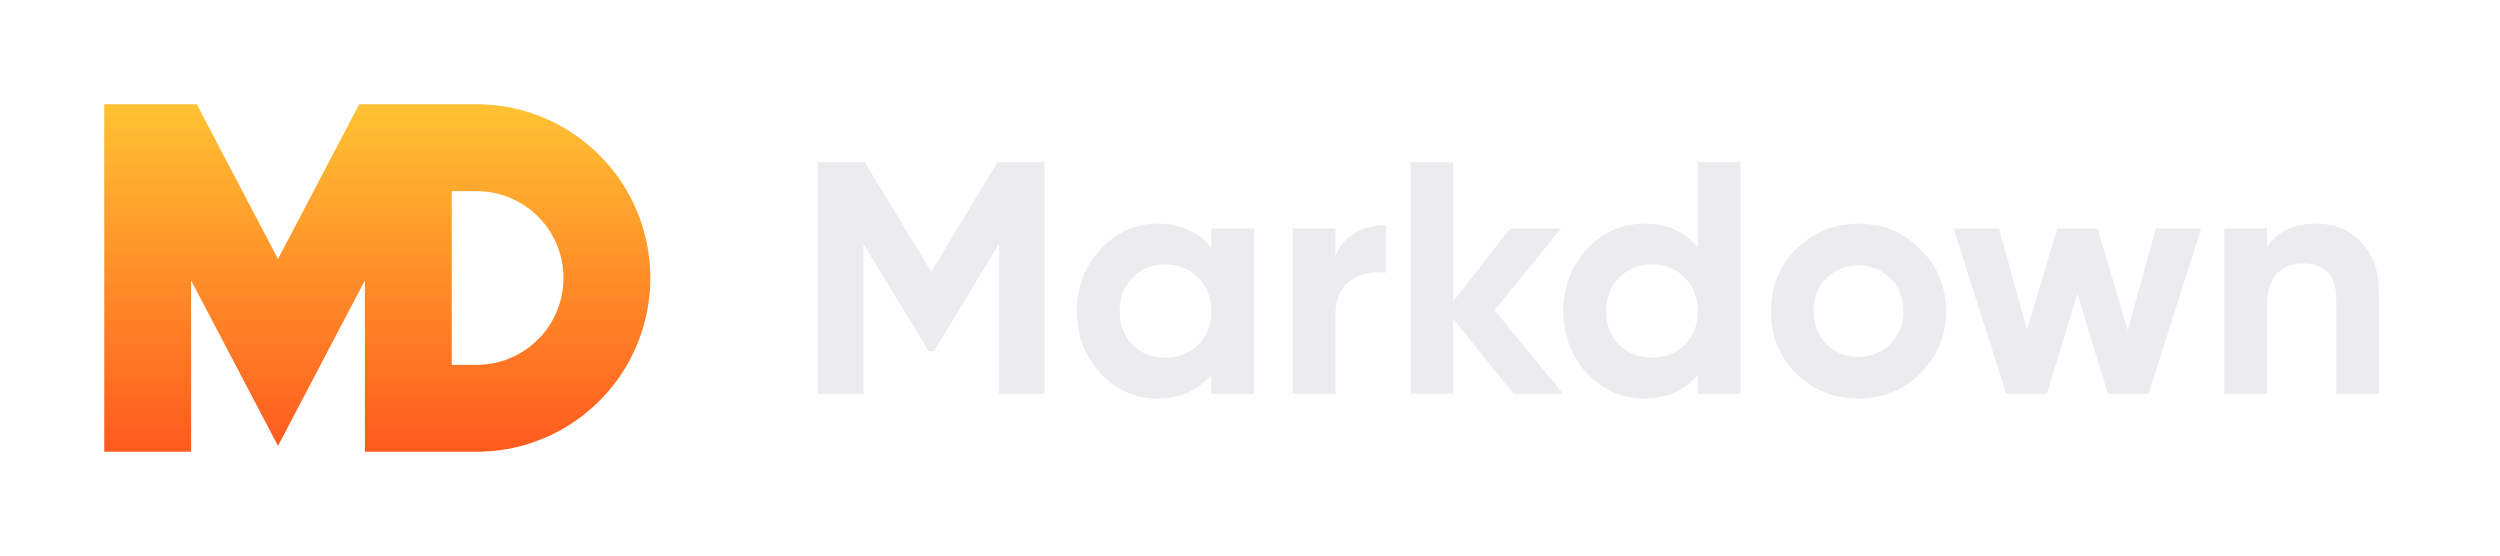
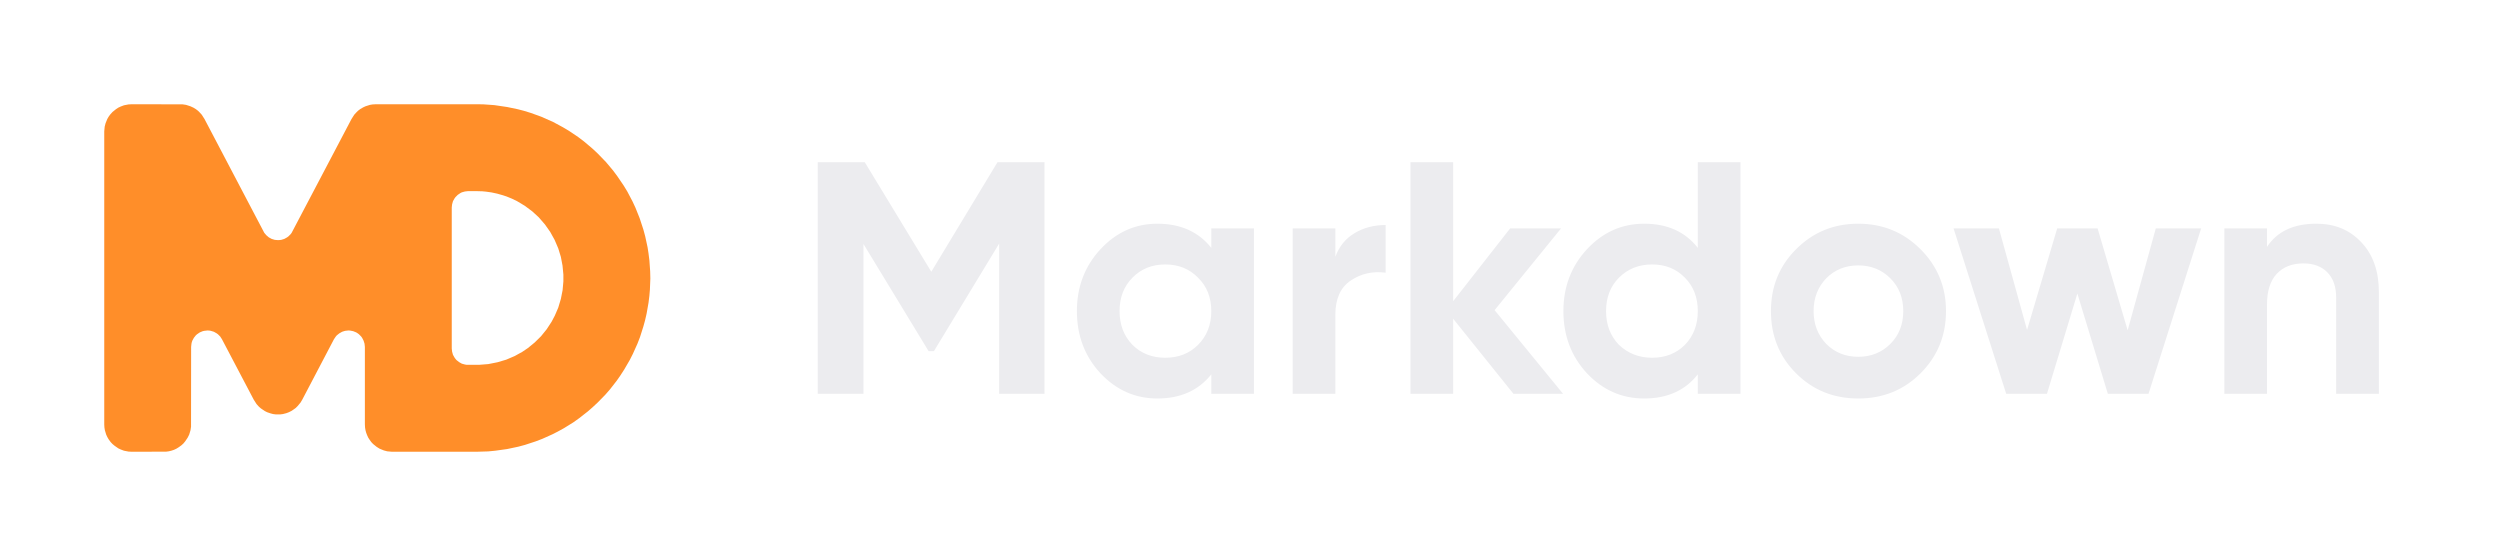
<svg xmlns="http://www.w3.org/2000/svg" viewBox="0 0 287.77 64" width="287.77" height="64">
-   <defs>
-     <linearGradient id="tangerine-lockup" gradientUnits="userSpaceOnUse" x1="0" y1="12.00" x2="0" y2="52.00">
-       <stop offset="0" stop-color="#ffc233" />
-       <stop offset="1" stop-color="#ff5a1f" />
-     </linearGradient>
-   </defs>
-   <path d="M42.00 32.28L42.00 52.00L52.00 52.00L54.90 52.00L55.56 51.99L56.25 51.95L56.95 51.89L57.64 51.81L58.33 51.70L59.02 51.56L59.70 51.41L60.37 51.23L61.04 51.02L61.70 50.79L62.35 50.54L62.99 50.27L63.62 49.98L64.25 49.66L64.86 49.32L65.46 48.96L66.04 48.58L66.61 48.18L67.17 47.76L67.71 47.32L68.24 46.86L68.75 46.39L69.24 45.89L69.72 45.38L70.18 44.86L70.62 44.31L71.04 43.76L71.44 43.18L71.82 42.60L72.18 42.00L72.52 41.39L72.83 40.77L73.13 40.14L73.40 39.49L73.65 38.84L73.88 38.18L74.08 37.51L74.26 36.84L74.42 36.16L74.55 35.47L74.66 34.78L74.75 34.09L74.81 33.40L74.85 32.70L74.86 32.00L74.85 31.30L74.81 30.60L74.75 29.91L74.66 29.22L74.55 28.53L74.42 27.84L74.26 27.16L74.08 26.49L73.88 25.82L73.65 25.16L73.40 24.51L73.13 23.86L72.83 23.23L72.52 22.61L72.18 22.00L71.82 21.40L71.44 20.82L71.04 20.24L70.62 19.69L70.18 19.14L69.72 18.62L69.24 18.11L68.75 17.61L68.24 17.14L67.71 16.68L67.17 16.24L66.61 15.82L66.04 15.42L65.46 15.04L64.86 14.68L64.25 14.34L63.62 14.02L62.99 13.73L62.35 13.46L61.70 13.21L61.04 12.98L60.37 12.77L59.70 12.59L59.02 12.44L58.33 12.30L57.64 12.19L56.95 12.11L56.25 12.05L55.56 12.01L54.90 12.00L52.00 12.00L41.35 12.00L32.00 29.81L22.65 12.00L12.00 12.00L12.00 52.00L22.00 52.00L22.00 32.28L32.00 51.33ZM54.81 22.00L55.21 22.01L55.55 22.03L55.90 22.06L56.25 22.10L56.59 22.15L56.94 22.22L57.28 22.30L57.61 22.39L57.95 22.49L58.28 22.60L58.60 22.73L58.92 22.87L59.24 23.01L59.55 23.17L59.86 23.34L60.16 23.52L60.45 23.71L60.73 23.91L61.01 24.12L61.28 24.34L61.55 24.57L61.80 24.81L62.05 25.05L62.29 25.31L62.52 25.57L62.74 25.84L62.95 26.12L63.15 26.41L63.34 26.70L63.52 27.00L63.69 27.31L63.84 27.62L63.99 27.93L64.13 28.25L64.25 28.58L64.37 28.91L64.47 29.24L64.56 29.58L64.64 29.92L64.70 30.26L64.76 30.61L64.80 30.95L64.83 31.30L64.85 31.65L64.86 32.00L64.85 32.35L64.83 32.70L64.80 33.05L64.76 33.39L64.70 33.74L64.64 34.08L64.56 34.42L64.47 34.76L64.37 35.09L64.25 35.42L64.13 35.75L63.99 36.07L63.84 36.38L63.69 36.69L63.52 37.00L63.34 37.30L63.15 37.59L62.95 37.88L62.74 38.16L62.52 38.43L62.29 38.69L62.05 38.95L61.80 39.19L61.55 39.43L61.28 39.66L61.01 39.88L60.73 40.09L60.45 40.29L60.16 40.48L59.86 40.66L59.55 40.83L59.24 40.99L58.92 41.13L58.60 41.27L58.28 41.40L57.95 41.51L57.61 41.61L57.28 41.70L56.94 41.78L56.59 41.85L56.25 41.90L55.90 41.94L55.55 41.97L55.21 41.99L54.81 42.00L52.00 42.00L52.00 22.00Z" fill="url(#tangerine-lockup)" />
-   <path d="M114.82 18.67H120.23V45.33H115.01V28.04L107.51 40.42H106.90L99.39 28.08V45.33H94.13V18.67H99.54L107.20 31.28ZM139.43 28.53V26.29H144.34V45.33H139.43V43.09Q137.22 45.87 133.22 45.87Q129.41 45.87 126.67 42.97Q123.96 40.04 123.96 35.81Q123.96 31.62 126.67 28.69Q129.41 25.75 133.22 25.75Q137.22 25.75 139.43 28.53ZM130.36 39.70Q131.85 41.18 134.13 41.18Q136.42 41.18 137.91 39.70Q139.43 38.17 139.43 35.81Q139.43 33.45 137.91 31.96Q136.42 30.44 134.13 30.44Q131.85 30.44 130.36 31.96Q128.88 33.45 128.88 35.81Q128.88 38.17 130.36 39.70ZM153.72 26.29V29.56Q154.36 27.77 155.92 26.84Q157.49 25.90 159.51 25.90V31.39Q157.26 31.09 155.47 32.30Q153.72 33.49 153.72 36.23V45.33H148.80V26.29ZM172.04 35.70 179.92 45.33H174.21L167.28 36.69V45.33H162.36V18.67H167.28V34.67L173.83 26.29H179.70ZM195.43 28.53V18.67H200.34V45.33H195.43V43.09Q193.26 45.87 189.26 45.87Q185.41 45.87 182.67 42.97Q179.96 40.04 179.96 35.81Q179.96 31.62 182.67 28.69Q185.41 25.75 189.26 25.75Q193.26 25.75 195.43 28.53ZM186.36 39.70Q187.92 41.18 190.17 41.18Q192.46 41.18 193.94 39.70Q195.43 38.17 195.43 35.81Q195.43 33.45 193.94 31.96Q192.46 30.44 190.17 30.44Q187.89 30.44 186.36 31.96Q184.88 33.45 184.88 35.81Q184.88 38.17 186.36 39.70ZM221.07 42.97Q218.17 45.87 213.91 45.87Q209.64 45.87 206.74 42.97Q203.85 40.08 203.85 35.81Q203.85 31.58 206.74 28.69Q209.68 25.75 213.91 25.75Q218.13 25.75 221.07 28.69Q224.00 31.62 224.00 35.81Q224.00 40.04 221.07 42.97ZM210.21 39.58Q211.70 41.07 213.91 41.07Q216.12 41.07 217.60 39.58Q219.09 38.10 219.09 35.81Q219.09 33.52 217.60 32.04Q216.12 30.55 213.91 30.55Q211.70 30.55 210.21 32.04Q208.76 33.56 208.76 35.81Q208.76 38.06 210.21 39.58ZM244.92 38.02 248.15 26.29H253.37L247.32 45.33H242.63L239.12 33.79L235.62 45.33H230.93L224.88 26.29H230.10L233.33 37.98L236.80 26.29H241.45ZM266.63 25.75Q269.79 25.75 271.77 27.85Q273.83 29.98 273.83 33.64V45.33H268.92V34.25Q268.92 32.38 267.91 31.35Q266.90 30.32 265.14 30.32Q263.20 30.32 262.08 31.52Q260.95 32.72 260.95 35.05V45.33H256.04V26.29H260.95V28.42Q262.71 25.75 266.63 25.75Z" fill="#ececef" />
+   <path d="M22.00 39.93L22.04 39.56L22.08 39.38L22.14 39.21L22.32 38.88L22.55 38.59L22.69 38.47L23.00 38.26L23.34 38.12L23.52 38.08L23.89 38.04L24.08 38.05L24.26 38.08L24.62 38.19L24.94 38.37L25.09 38.48L25.35 38.74L25.55 39.05L29.21 46.01L29.53 46.51L29.80 46.81L30.03 47.01L30.47 47.31L30.75 47.45L31.13 47.58L31.43 47.66L31.74 47.70L32.26 47.70L32.57 47.66L32.96 47.56L33.25 47.45L33.53 47.31L33.79 47.14L34.04 46.96L34.26 46.74L34.60 46.33L34.79 46.01L38.44 39.05L38.65 38.74L38.77 38.60L39.06 38.37L39.38 38.19L39.56 38.13L39.74 38.08L40.10 38.04L40.29 38.05L40.65 38.12L41.00 38.26L41.16 38.36L41.31 38.47L41.57 38.73L41.68 38.88L41.85 39.21L41.96 39.56L42.00 39.93L42.00 48.83L42.02 49.21L42.07 49.52L42.15 49.81L42.26 50.10L42.39 50.38L42.56 50.64L42.74 50.89L42.95 51.11L43.36 51.44L43.70 51.65L44.19 51.85L44.57 51.95L45.12 52.00L54.86 52.00L56.19 51.96L57.01 51.88L58.37 51.69L59.65 51.42L60.43 51.21L61.65 50.81L62.41 50.52L63.57 50.00L64.20 49.68L64.91 49.29L65.99 48.62L66.65 48.15L67.66 47.36L68.20 46.89L68.79 46.34L69.68 45.43L70.22 44.81L71.00 43.81L71.41 43.22L71.85 42.54L72.49 41.44L72.85 40.73L73.38 39.55L73.67 38.80L74.06 37.57L74.25 36.88L74.43 36.10L74.65 34.85L74.75 34.04L74.81 33.33L74.86 32.06L74.84 31.24L74.75 29.97L74.65 29.17L74.54 28.46L74.27 27.21L74.06 26.43L73.63 25.12L73.15 23.92L72.81 23.19L72.21 22.05L71.79 21.36L71.07 20.30L70.58 19.64L69.75 18.65L68.79 17.66L68.19 17.10L67.22 16.28L66.56 15.78L65.49 15.06L64.80 14.65L63.67 14.04L62.29 13.43L61.10 13.00L60.32 12.76L59.63 12.58L58.39 12.32L56.90 12.10L55.62 12.01L54.88 12.00L43.27 12.00L42.90 12.02L42.59 12.07L42.08 12.23L41.80 12.36L41.46 12.56L41.21 12.75L40.99 12.97L40.78 13.20L40.46 13.70L33.57 26.80L33.46 26.95L33.20 27.21L33.05 27.32L32.73 27.50L32.37 27.61L32.18 27.63L32.00 27.64L31.63 27.61L31.27 27.50L30.94 27.32L30.66 27.08L30.42 26.80L23.54 13.70L23.22 13.20L23.01 12.97L22.79 12.75L22.54 12.56L22.28 12.40L21.91 12.23L21.41 12.07L21.01 12.01L15.16 12.00L14.79 12.02L14.27 12.12L13.90 12.26L13.62 12.39L13.36 12.56L12.95 12.89L12.68 13.19L12.50 13.44L12.35 13.70L12.15 14.19L12.05 14.58L12.00 15.12L12.00 48.88L12.02 49.21L12.07 49.52L12.22 50.02L12.35 50.30L12.50 50.56L12.74 50.89L12.95 51.11L13.19 51.31L13.62 51.61L13.90 51.74L14.27 51.88L14.79 51.98L15.16 52.00L19.12 51.99L19.42 51.95L19.72 51.88L20.02 51.78L20.30 51.65L20.56 51.49L20.88 51.26L21.11 51.05L21.31 50.81L21.60 50.38L21.78 50.02L21.93 49.52L21.99 49.12ZM52.00 23.89L52.04 23.52L52.14 23.16L52.32 22.84L52.43 22.69L52.69 22.43L53.00 22.22L53.16 22.14L53.52 22.04L53.88 22.00L54.82 22.00L55.51 22.02L55.94 22.06L56.58 22.15L57.23 22.29L57.90 22.48L58.32 22.62L58.93 22.87L59.51 23.15L60.41 23.69L61.27 24.33L62.02 25.02L62.73 25.84L63.33 26.69L63.84 27.61L64.26 28.59L64.56 29.57L64.75 30.57L64.85 31.61L64.85 32.39L64.76 33.40L64.56 34.41L64.26 35.41L63.86 36.34L63.49 37.04L62.92 37.91L62.28 38.70L61.55 39.42L60.77 40.06L60.12 40.50L59.23 40.99L58.27 41.40L57.26 41.70L56.20 41.91L55.19 41.99L53.70 41.99L53.52 41.96L53.16 41.86L52.84 41.68L52.55 41.45L52.43 41.31L52.32 41.16L52.14 40.84L52.04 40.48L52.00 40.11Z" fill="#ff8e29" />
+   <path d="M114.82 18.67H120.23V45.33H115.01V28.04L107.50 40.42H106.89L99.39 28.08V45.33H94.13V18.67H99.54L107.20 31.28ZM139.43 28.53V26.29H144.34V45.33H139.43V43.09Q137.22 45.87 133.22 45.87Q129.41 45.87 126.67 42.97Q123.96 40.04 123.96 35.81Q123.96 31.62 126.67 28.69Q129.41 25.75 133.22 25.75Q137.22 25.75 139.43 28.53ZM130.36 39.70Q131.85 41.18 134.13 41.18Q136.42 41.18 137.90 39.70Q139.43 38.17 139.43 35.81Q139.43 33.45 137.90 31.96Q136.42 30.44 134.13 30.44Q131.85 30.44 130.36 31.96Q128.87 33.45 128.87 35.81Q128.87 38.17 130.36 39.70ZM153.71 26.29V29.56Q154.36 27.77 155.92 26.84Q157.48 25.90 159.50 25.90V31.39Q157.26 31.09 155.47 32.30Q153.71 33.49 153.71 36.23V45.33H148.80V26.29ZM172.04 35.70 179.92 45.33H174.21L167.27 36.69V45.33H162.36V18.67H167.27V34.67L173.83 26.29H179.69ZM195.43 28.53V18.67H200.34V45.33H195.43V43.09Q193.26 45.87 189.26 45.87Q185.41 45.87 182.67 42.97Q179.96 40.04 179.96 35.81Q179.96 31.62 182.67 28.69Q185.41 25.75 189.26 25.75Q193.26 25.75 195.43 28.53ZM186.36 39.70Q187.92 41.18 190.17 41.18Q192.46 41.18 193.94 39.70Q195.43 38.17 195.43 35.81Q195.43 33.45 193.94 31.96Q192.46 30.44 190.17 30.44Q187.88 30.44 186.36 31.96Q184.87 33.45 184.87 35.81Q184.87 38.17 186.36 39.70ZM221.07 42.97Q218.17 45.87 213.90 45.87Q209.64 45.87 206.74 42.97Q203.85 40.08 203.85 35.81Q203.85 31.58 206.74 28.69Q209.67 25.75 213.90 25.75Q218.13 25.75 221.07 28.69Q224.00 31.62 224.00 35.81Q224.00 40.04 221.07 42.97ZM210.21 39.58Q211.69 41.07 213.90 41.07Q216.11 41.07 217.60 39.58Q219.08 38.10 219.08 35.81Q219.08 33.52 217.60 32.04Q216.11 30.55 213.90 30.55Q211.69 30.55 210.21 32.04Q208.76 33.56 208.76 35.81Q208.76 38.06 210.21 39.58ZM244.91 38.02 248.15 26.29H253.37L247.31 45.33H242.63L239.12 33.79L235.62 45.33H230.93L224.87 26.29H230.09L233.33 37.98L236.80 26.29H241.45ZM266.63 25.75Q269.79 25.75 271.77 27.85Q273.83 29.98 273.83 33.64V45.33H268.91V34.25Q268.91 32.38 267.90 31.35Q266.89 30.32 265.14 30.32Q263.20 30.32 262.07 31.52Q260.95 32.72 260.95 35.05V45.33H256.04V26.29H260.95V28.42Q262.70 25.75 266.63 25.75Z" fill="#ececef" />
</svg>
